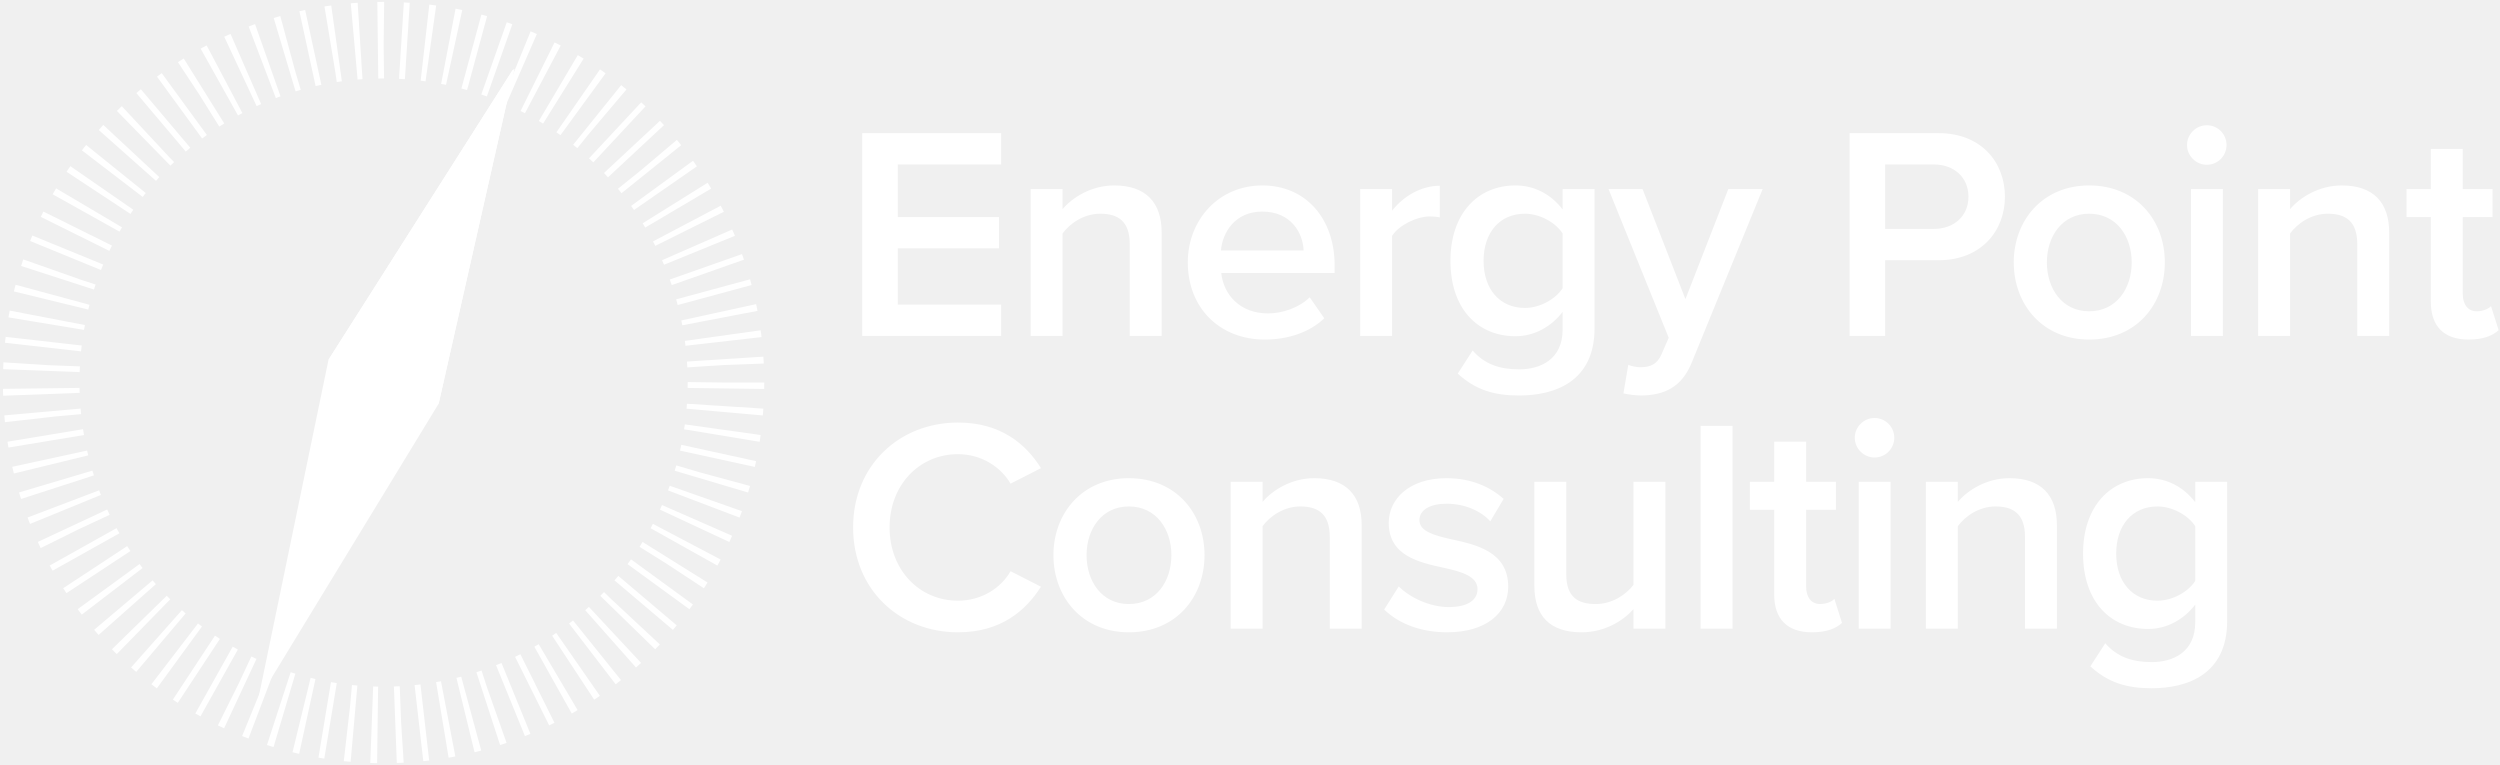
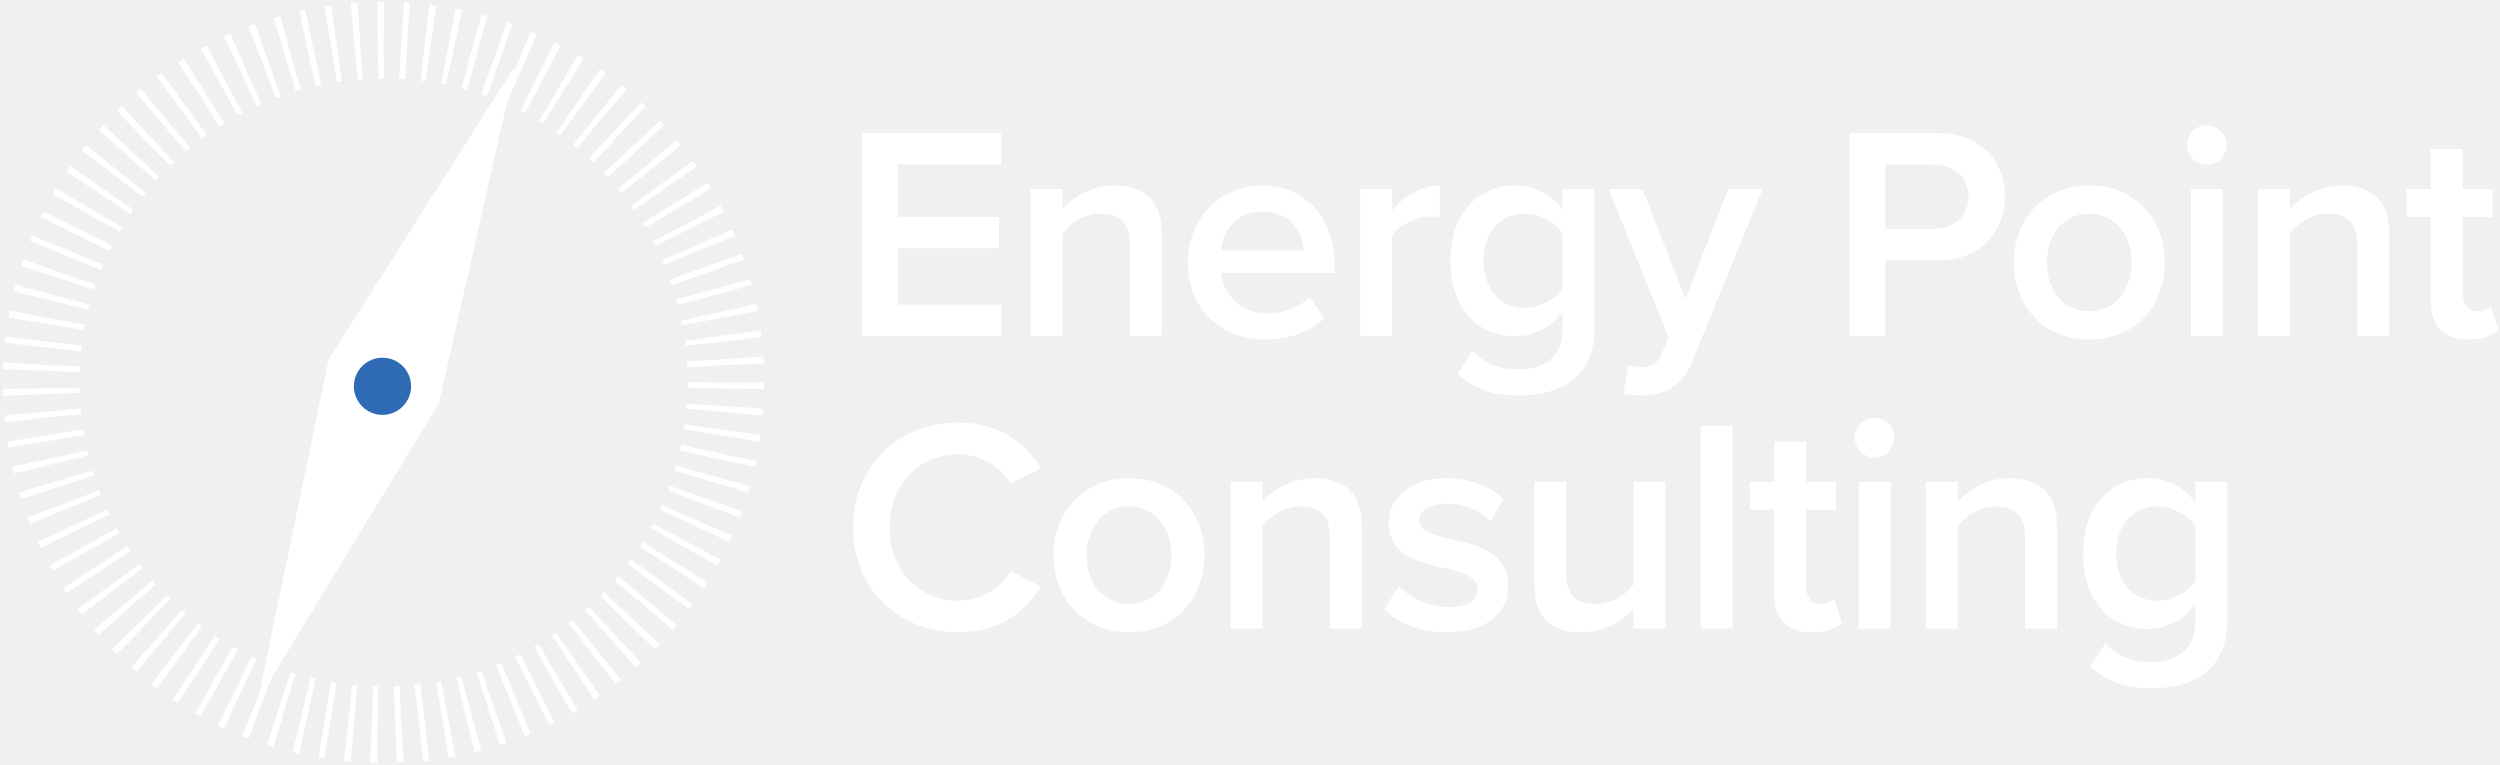
- <svg xmlns="http://www.w3.org/2000/svg" width="775" height="237" fill="none">
-   <path stroke="#fff" stroke-dasharray="1.83 5.5" stroke-miterlimit="10" stroke-width="23.736" d="M225.05 118.593c0 58.62-47.522 106.141-106.14 106.141-58.62 0-106.14-47.521-106.14-106.141 0-58.62 47.52-106.14 106.14-106.14 58.618 0 106.14 47.52 106.14 106.14Z" />
-   <path fill="#fff" d="m159.453 21.393-.638.492-56.976 89.635-21.844 105.489 55.986-91.865 23.472-103.751Z" />
-   <path fill="#fff" d="m135.981 125.143 23.472-103.75-.639.491-56.976 89.636" />
-   <path fill="#fff" d="M127.432 119.748a8.864 8.864 0 0 1-8.864 8.864 8.864 8.864 0 1 1 0-17.728 8.864 8.864 0 0 1 8.864 8.864ZM267.288 41.277h43.067v9.707h-32.04v16.302h31.381v9.707h-31.381v17.435h32.04v9.706h-43.067V41.277ZM350.219 75.674c0-7.068-3.582-9.424-9.14-9.424-5.09 0-9.424 3.015-11.687 6.126v31.758h-9.895V58.617h9.895v6.22c3.016-3.581 8.859-7.35 16.021-7.35 9.8 0 14.7 5.277 14.7 14.606v32.041h-9.894v-28.46ZM378.49 77.653h25.633c-.189-5.372-3.864-12.063-12.817-12.063-8.482 0-12.344 6.503-12.816 12.063Zm12.816-20.167c13.664 0 22.429 10.46 22.429 24.784v2.356h-35.151c.754 6.88 5.936 12.533 14.512 12.533 4.43 0 9.707-1.789 12.912-4.993l4.523 6.501c-4.523 4.336-11.215 6.598-18.471 6.598-13.664 0-23.842-9.519-23.842-23.938 0-13.192 9.612-23.84 23.088-23.84ZM421.652 58.617h9.895v6.69c3.392-4.334 8.857-7.726 14.796-7.726v9.8c-.849-.188-1.885-.283-3.111-.283-4.146 0-9.706 2.827-11.685 6.03v31.006h-9.895V58.617ZM484.414 72.376c-2.168-3.392-7.069-6.126-11.687-6.126-7.821 0-12.816 5.843-12.816 14.607s4.995 14.606 12.816 14.606c4.618 0 9.519-2.731 11.687-6.125V72.376Zm-27.895 36.281c3.675 4.241 8.387 5.843 14.419 5.843 6.503 0 13.476-3.015 13.476-12.346v-5.465c-3.487 4.524-8.671 7.54-14.608 7.54-11.591 0-20.167-8.388-20.167-23.372 0-14.701 8.482-23.37 20.167-23.37 5.748 0 10.932 2.638 14.608 7.444v-6.314h9.895v43.161c0 16.398-12.156 20.827-23.371 20.827-7.728 0-13.477-1.696-19.037-6.785l4.618-7.163ZM508.539 113.84c3.109 0 5.183-.942 6.501-3.957l2.263-5.184-18.66-46.081h10.555l13.288 34.113 13.288-34.113h10.648l-21.958 53.714c-3.109 7.728-8.574 10.178-15.642 10.274-1.415 0-4.147-.284-5.56-.66l1.508-8.859c1.036.471 2.637.753 3.769.753ZM599.478 50.983h-15.079v19.98h15.079c6.218 0 10.742-3.96 10.742-9.99 0-6.032-4.524-9.99-10.742-9.99Zm-26.104-9.706h27.612c13.192 0 20.542 9.047 20.542 19.696 0 10.65-7.444 19.696-20.542 19.696h-16.587v23.465h-11.025V41.277ZM660.827 81.328c0-8.01-4.712-15.079-13.195-15.079-8.387 0-13.099 7.07-13.099 15.079 0 8.105 4.712 15.172 13.099 15.172 8.483 0 13.195-7.067 13.195-15.172Zm-36.566 0c0-13.004 8.954-23.842 23.371-23.842 14.608 0 23.467 10.838 23.467 23.842 0 13.1-8.859 23.937-23.467 23.937-14.417 0-23.371-10.837-23.371-23.937ZM679.204 58.617h9.895v45.517h-9.895V58.617Zm-1.225-13.664c0-3.394 2.826-6.126 6.125-6.126a6.113 6.113 0 0 1 6.125 6.126 6.113 6.113 0 0 1-6.125 6.125c-3.299 0-6.125-2.734-6.125-6.126ZM730.753 75.674c0-7.068-3.583-9.424-9.142-9.424-5.089 0-9.424 3.015-11.685 6.126v31.758h-9.896V58.617h9.896v6.22c3.016-3.581 8.857-7.35 16.021-7.35 9.8 0 14.7 5.277 14.7 14.606v32.041h-9.894v-28.46ZM753.557 93.58V67.286h-7.538v-8.67h7.538v-12.44h9.896v12.44h9.236v8.67h-9.236v23.841c0 3.111 1.508 5.373 4.335 5.373 1.885 0 3.676-.755 4.429-1.603l2.356 7.445c-1.79 1.696-4.712 2.922-9.329 2.922-7.633 0-11.687-4.147-11.687-11.686ZM264.462 163.503c0-19.319 14.418-32.512 32.512-32.512 13.193 0 21.016 6.596 25.726 14.136l-9.424 4.805c-3.014-5.182-9.046-9.14-16.302-9.14-11.968 0-21.204 9.518-21.204 22.711 0 13.195 9.236 22.712 21.204 22.712 7.256 0 13.288-3.864 16.302-9.141l9.424 4.805c-4.805 7.54-12.533 14.136-25.726 14.136-18.094 0-32.512-13.193-32.512-32.512ZM363.129 172.079c0-8.011-4.712-15.079-13.193-15.079-8.387 0-13.099 7.068-13.099 15.079 0 8.105 4.712 15.173 13.099 15.173 8.481 0 13.193-7.068 13.193-15.173Zm-36.564 0c0-13.004 8.953-23.843 23.371-23.843 14.608 0 23.465 10.839 23.465 23.843 0 13.098-8.857 23.936-23.465 23.936-14.418 0-23.371-10.838-23.371-23.936ZM412.228 166.425c0-7.068-3.581-9.424-9.14-9.424-5.089 0-9.425 3.015-11.687 6.125v31.759h-9.894v-45.517h9.894v6.22c3.016-3.582 8.859-7.352 16.022-7.352 9.8 0 14.701 5.277 14.701 14.606v32.043h-9.896v-28.46ZM433.62 181.786c3.204 3.298 9.518 6.408 15.454 6.408 5.938 0 8.954-2.167 8.954-5.56 0-3.958-4.807-5.372-10.367-6.598-7.821-1.696-17.152-3.769-17.152-13.945 0-7.445 6.409-13.855 17.907-13.855 7.726 0 13.569 2.734 17.716 6.41l-4.147 6.973c-2.732-3.111-7.823-5.467-13.476-5.467-5.184 0-8.481 1.884-8.481 5.09 0 3.486 4.522 4.712 9.896 5.937 7.914 1.695 17.621 3.959 17.621 14.7 0 8.011-6.691 14.136-18.943 14.136-7.726 0-14.793-2.449-19.506-7.068l4.524-7.161ZM506.371 188.853c-3.299 3.676-8.953 7.162-16.115 7.162-9.801 0-14.606-5.088-14.606-14.418v-32.229h9.894v28.648c0 7.068 3.58 9.236 9.14 9.236 4.995 0 9.33-2.828 11.687-5.937v-31.947h9.895v45.516h-9.895v-6.031ZM527.196 132.027h9.896v62.858h-9.896v-62.858ZM550.003 184.33v-26.293h-7.539v-8.67h7.539v-12.44h9.896v12.44h9.236v8.67h-9.236v23.842c0 3.111 1.508 5.372 4.334 5.372 1.886 0 3.676-.753 4.43-1.602l2.356 7.445c-1.791 1.697-4.712 2.921-9.33 2.921-7.633 0-11.686-4.146-11.686-11.685ZM576.201 149.367h9.895v45.518h-9.895v-45.518Zm-1.225-13.665c0-3.392 2.828-6.124 6.125-6.124a6.113 6.113 0 0 1 6.126 6.124 6.114 6.114 0 0 1-6.126 6.126c-3.297 0-6.125-2.733-6.125-6.126ZM627.75 166.425c0-7.068-3.583-9.424-9.141-9.424-5.09 0-9.424 3.015-11.686 6.125v31.759h-9.896v-45.517h9.896v6.22c3.016-3.582 8.858-7.352 16.022-7.352 9.8 0 14.7 5.277 14.7 14.606v32.043h-9.895v-28.46ZM680.523 163.127c-2.168-3.394-7.069-6.127-11.686-6.127-7.822 0-12.816 5.843-12.816 14.607 0 8.765 4.994 14.608 12.816 14.608 4.617 0 9.518-2.732 11.686-6.126v-16.962Zm-27.894 36.281c3.674 4.241 8.386 5.843 14.418 5.843 6.503 0 13.476-3.016 13.476-12.346v-5.466c-3.486 4.524-8.67 7.54-14.608 7.54-11.59 0-20.166-8.387-20.166-23.372 0-14.7 8.481-23.371 20.166-23.371 5.748 0 10.932 2.64 14.608 7.445v-6.313h9.895v43.161c0 16.398-12.156 20.827-23.371 20.827-7.728 0-13.477-1.697-19.037-6.787l4.619-7.161Z" />
+ <svg xmlns="http://www.w3.org/2000/svg" width="775" height="237" viewBox="0 0 775 237" fill="none">
+   <path d="M225.05 118.593C225.05 177.213 177.528 224.734 118.91 224.734C60.29 224.734 12.77 177.213 12.77 118.593C12.77 59.973 60.29 12.453 118.91 12.453C177.528 12.453 225.05 59.973 225.05 118.593Z" stroke="white" stroke-width="23.736" stroke-miterlimit="10" stroke-dasharray="1.83 5.5" />
+   <path d="M159.453 21.393L158.815 21.885L101.839 111.52L79.995 217.009L135.981 125.144L159.453 21.393Z" fill="white" />
+   <path d="M135.981 125.143L159.453 21.392L158.814 21.884L101.838 111.52" fill="white" />
+   <path d="M127.432 119.748C127.432 124.644 123.463 128.612 118.568 128.612C113.672 128.612 109.703 124.644 109.703 119.748C109.703 114.852 113.672 110.884 118.568 110.884C123.463 110.884 127.432 114.852 127.432 119.748Z" fill="#2F6BB4" />
+   <path d="M267.288 41.277H310.355V50.984H278.315V67.286H309.696V76.993H278.315V94.428H310.355V104.134H267.288V41.277Z" fill="white" />
+   <path d="M350.219 75.674C350.219 68.606 346.637 66.25 341.079 66.25C335.989 66.25 331.655 69.265 329.392 72.376V104.134H319.497V58.617H329.392V64.837C332.408 61.256 338.251 57.486 345.413 57.486C355.213 57.486 360.113 62.764 360.113 72.093V104.134H350.219V75.674Z" fill="white" />
+   <path d="M378.49 77.653H404.123C403.934 72.281 400.259 65.59 391.306 65.59C382.824 65.59 378.962 72.093 378.49 77.653ZM391.306 57.486C404.97 57.486 413.735 67.946 413.735 82.27V84.626H378.584C379.338 91.506 384.52 97.159 393.096 97.159C397.526 97.159 402.803 95.37 406.008 92.166L410.531 98.667C406.008 103.003 399.316 105.265 392.06 105.265C378.396 105.265 368.218 95.746 368.218 81.327C368.218 68.135 377.83 57.486 391.306 57.486Z" fill="white" />
+   <path d="M421.652 58.617H431.547V65.308C434.939 60.973 440.404 57.581 446.343 57.581V67.381C445.494 67.193 444.458 67.098 443.232 67.098C439.086 67.098 433.526 69.925 431.547 73.129V104.134H421.652V58.617Z" fill="white" />
+   <path d="M484.414 72.376C482.246 68.984 477.345 66.25 472.727 66.25C464.906 66.25 459.911 72.093 459.911 80.857C459.911 89.621 464.906 95.463 472.727 95.463C477.345 95.463 482.246 92.731 484.414 89.338V72.376ZM456.519 108.657C460.194 112.898 464.906 114.5 470.938 114.5C477.441 114.5 484.414 111.485 484.414 102.154V96.689C480.927 101.213 475.743 104.229 469.806 104.229C458.215 104.229 449.639 95.841 449.639 80.857C449.639 66.156 458.121 57.486 469.806 57.486C475.554 57.486 480.738 60.125 484.414 64.931V58.617H494.309V101.778C494.309 118.176 482.153 122.605 470.938 122.605C463.21 122.605 457.461 120.909 451.901 115.82L456.519 108.657Z" fill="white" />
+   <path d="M508.539 113.84C511.648 113.84 513.722 112.898 515.04 109.883L517.303 104.699L498.643 58.618H509.198L522.486 92.731L535.774 58.618H546.422L524.464 112.332C521.355 120.06 515.89 122.51 508.822 122.606C507.407 122.606 504.675 122.322 503.262 121.946L504.77 113.087C505.806 113.558 507.407 113.84 508.539 113.84Z" fill="white" />
+   <path d="M599.478 50.983H584.399V70.962H599.478C605.696 70.962 610.22 67.004 610.22 60.973C610.22 54.941 605.696 50.983 599.478 50.983ZM573.374 41.277H600.986C614.178 41.277 621.528 50.324 621.528 60.973C621.528 71.622 614.084 80.669 600.986 80.669H584.399V104.134H573.374V41.277Z" fill="white" />
+   <path d="M660.827 81.328C660.827 73.319 656.115 66.249 647.632 66.249C639.245 66.249 634.533 73.319 634.533 81.328C634.533 89.433 639.245 96.5 647.632 96.5C656.115 96.5 660.827 89.433 660.827 81.328ZM624.261 81.328C624.261 68.324 633.215 57.486 647.632 57.486C662.24 57.486 671.099 68.324 671.099 81.328C671.099 94.428 662.24 105.265 647.632 105.265C633.215 105.265 624.261 94.428 624.261 81.328Z" fill="white" />
+   <path d="M679.204 58.617H689.099V104.134H679.204V58.617ZM677.979 44.953C677.979 41.559 680.805 38.827 684.104 38.827C687.496 38.827 690.229 41.559 690.229 44.953C690.229 48.344 687.496 51.078 684.104 51.078C680.805 51.078 677.979 48.344 677.979 44.953Z" fill="white" />
+   <path d="M730.753 75.674C730.753 68.606 727.17 66.25 721.611 66.25C716.522 66.25 712.187 69.265 709.926 72.376V104.134H700.03V58.617H709.926V64.837C712.942 61.256 718.783 57.486 725.947 57.486C735.747 57.486 740.647 62.764 740.647 72.093V104.134H730.753V75.674Z" fill="white" />
+   <path d="M753.557 93.579V67.287H746.019V58.617H753.557V46.178H763.453V58.617H772.689V67.287H763.453V91.129C763.453 94.239 764.961 96.501 767.788 96.501C769.673 96.501 771.464 95.746 772.217 94.898L774.573 102.343C772.783 104.039 769.861 105.265 765.244 105.265C757.611 105.265 753.557 101.118 753.557 93.579Z" fill="white" />
+   <path d="M264.462 163.503C264.462 144.184 278.88 130.991 296.974 130.991C310.167 130.991 317.99 137.587 322.7 145.127L313.276 149.932C310.262 144.75 304.23 140.792 296.974 140.792C285.006 140.792 275.77 150.31 275.77 163.503C275.77 176.698 285.006 186.215 296.974 186.215C304.23 186.215 310.262 182.351 313.276 177.074L322.7 181.879C317.895 189.419 310.167 196.015 296.974 196.015C278.88 196.015 264.462 182.822 264.462 163.503Z" fill="white" />
+   <path d="M363.129 172.079C363.129 164.068 358.417 157 349.936 157C341.549 157 336.837 164.068 336.837 172.079C336.837 180.184 341.549 187.252 349.936 187.252C358.417 187.252 363.129 180.184 363.129 172.079ZM326.565 172.079C326.565 159.075 335.518 148.236 349.936 148.236C364.544 148.236 373.401 159.075 373.401 172.079C373.401 185.177 364.544 196.015 349.936 196.015C335.518 196.015 326.565 185.177 326.565 172.079Z" fill="white" />
+   <path d="M412.228 166.425C412.228 159.357 408.647 157.001 403.088 157.001C397.999 157.001 393.663 160.016 391.401 163.126V194.885H381.507V149.368H391.401V155.588C394.417 152.006 400.26 148.236 407.423 148.236C417.223 148.236 422.124 153.513 422.124 162.842V194.885H412.228V166.425Z" fill="white" />
+   <path d="M433.62 181.786C436.824 185.084 443.138 188.194 449.074 188.194C455.012 188.194 458.028 186.027 458.028 182.634C458.028 178.676 453.221 177.262 447.661 176.036C439.84 174.34 430.509 172.267 430.509 162.091C430.509 154.646 436.918 148.236 448.416 148.236C456.142 148.236 461.985 150.97 466.132 154.646L461.985 161.619C459.253 158.508 454.162 156.152 448.509 156.152C443.325 156.152 440.028 158.036 440.028 161.242C440.028 164.728 444.55 165.954 449.924 167.179C457.838 168.874 467.545 171.138 467.545 181.879C467.545 189.89 460.854 196.015 448.602 196.015C440.876 196.015 433.809 193.566 429.096 188.947L433.62 181.786Z" fill="white" />
+   <path d="M506.371 188.853C503.072 192.529 497.418 196.015 490.256 196.015C480.455 196.015 475.65 190.927 475.65 181.597V149.368H485.544V178.016C485.544 185.084 489.124 187.252 494.684 187.252C499.679 187.252 504.014 184.424 506.371 181.315V149.368H516.266V194.884H506.371V188.853Z" fill="white" />
+   <path d="M527.196 132.027H537.092V194.885H527.196V132.027Z" fill="white" />
+   <path d="M550.003 184.33V158.037H542.464V149.367H550.003V136.927H559.899V149.367H569.135V158.037H559.899V181.879C559.899 184.99 561.407 187.251 564.233 187.251C566.119 187.251 567.909 186.498 568.663 185.649L571.019 193.094C569.228 194.791 566.307 196.015 561.689 196.015C554.056 196.015 550.003 191.869 550.003 184.33Z" fill="white" />
+   <path d="M576.201 149.367H586.096V194.885H576.201V149.367ZM574.976 135.702C574.976 132.31 577.804 129.578 581.101 129.578C584.493 129.578 587.227 132.31 587.227 135.702C587.227 139.095 584.493 141.828 581.101 141.828C577.804 141.828 574.976 139.095 574.976 135.702Z" fill="white" />
+   <path d="M627.75 166.425C627.75 159.357 624.167 157.001 618.609 157.001C613.519 157.001 609.185 160.016 606.923 163.126V194.885H597.027V149.368H606.923V155.588C609.939 152.006 615.781 148.236 622.945 148.236C632.745 148.236 637.645 153.513 637.645 162.842V194.885H627.75V166.425Z" fill="white" />
+   <path d="M680.523 163.127C678.355 159.733 673.454 157 668.837 157C661.015 157 656.021 162.843 656.021 171.607C656.021 180.372 661.015 186.215 668.837 186.215C673.454 186.215 678.355 183.483 680.523 180.089V163.127ZM652.629 199.408C656.303 203.649 661.015 205.251 667.047 205.251C673.55 205.251 680.523 202.235 680.523 192.905V187.439C677.037 191.963 671.853 194.979 665.915 194.979C654.325 194.979 645.749 186.592 645.749 171.607C645.749 156.907 654.23 148.236 665.915 148.236C671.663 148.236 676.847 150.876 680.523 155.681V149.368H690.418V192.529C690.418 208.927 678.262 213.356 667.047 213.356C659.319 213.356 653.57 211.659 648.01 206.569L652.629 199.408Z" fill="white" />
</svg>
